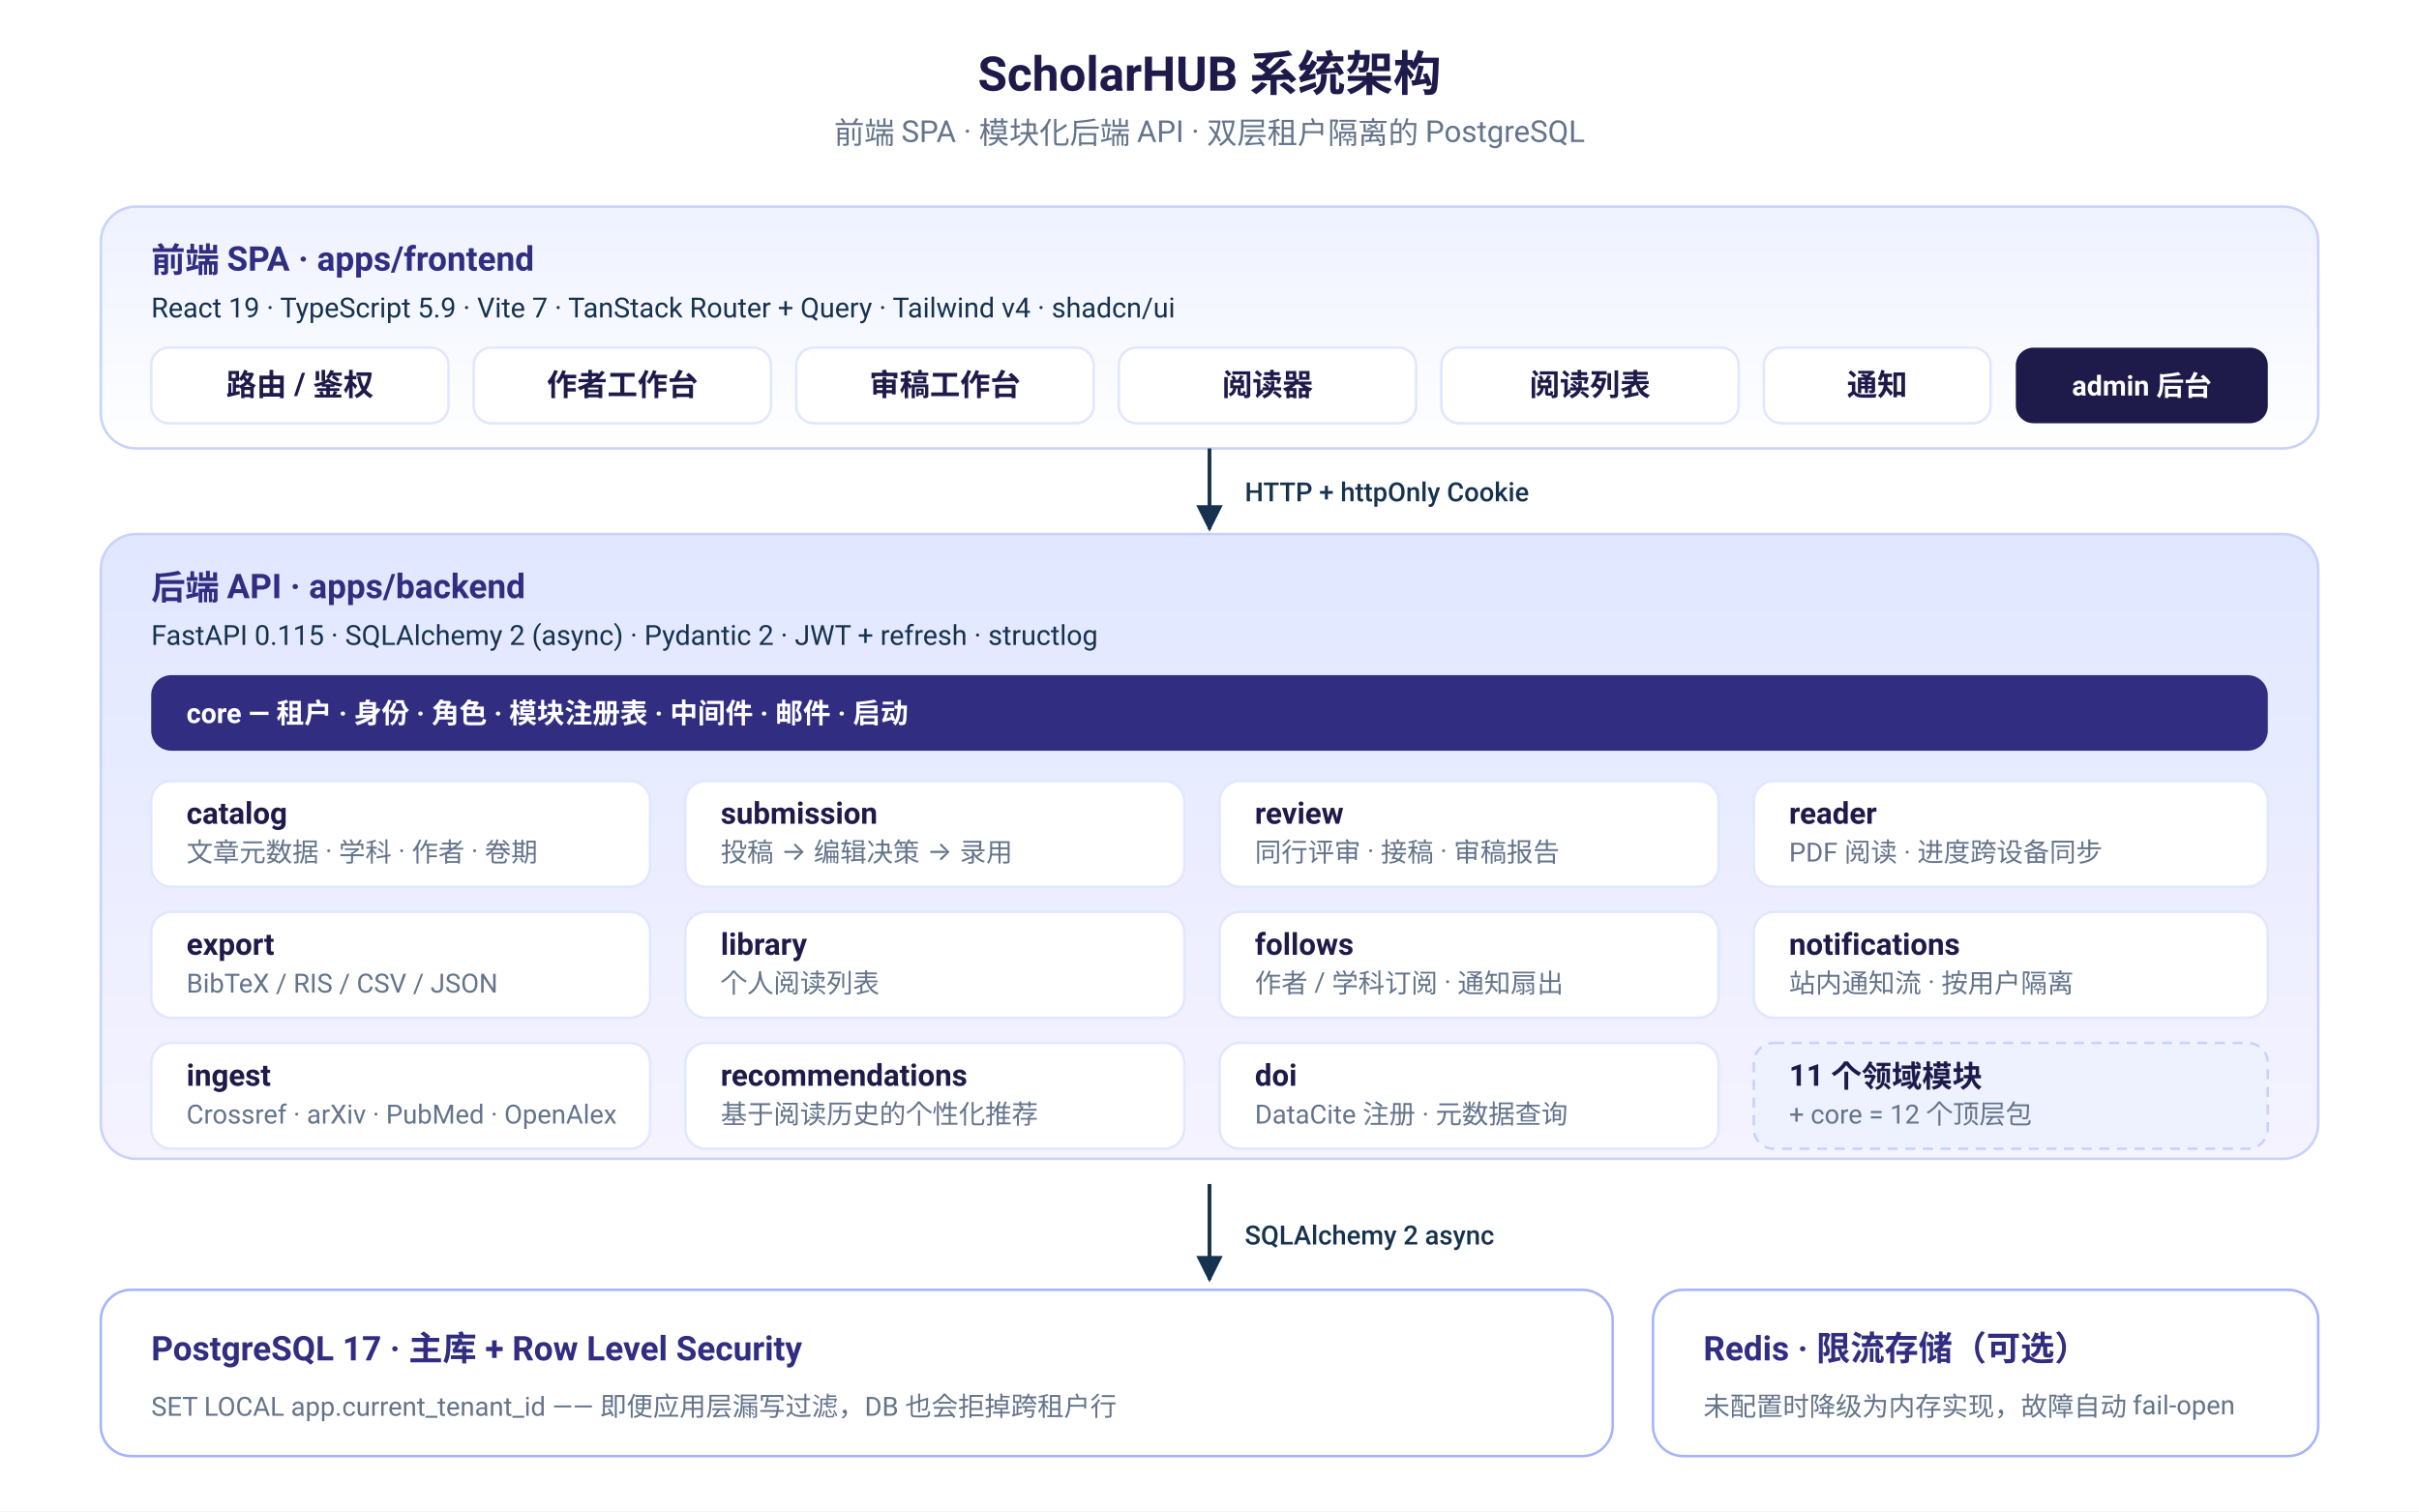
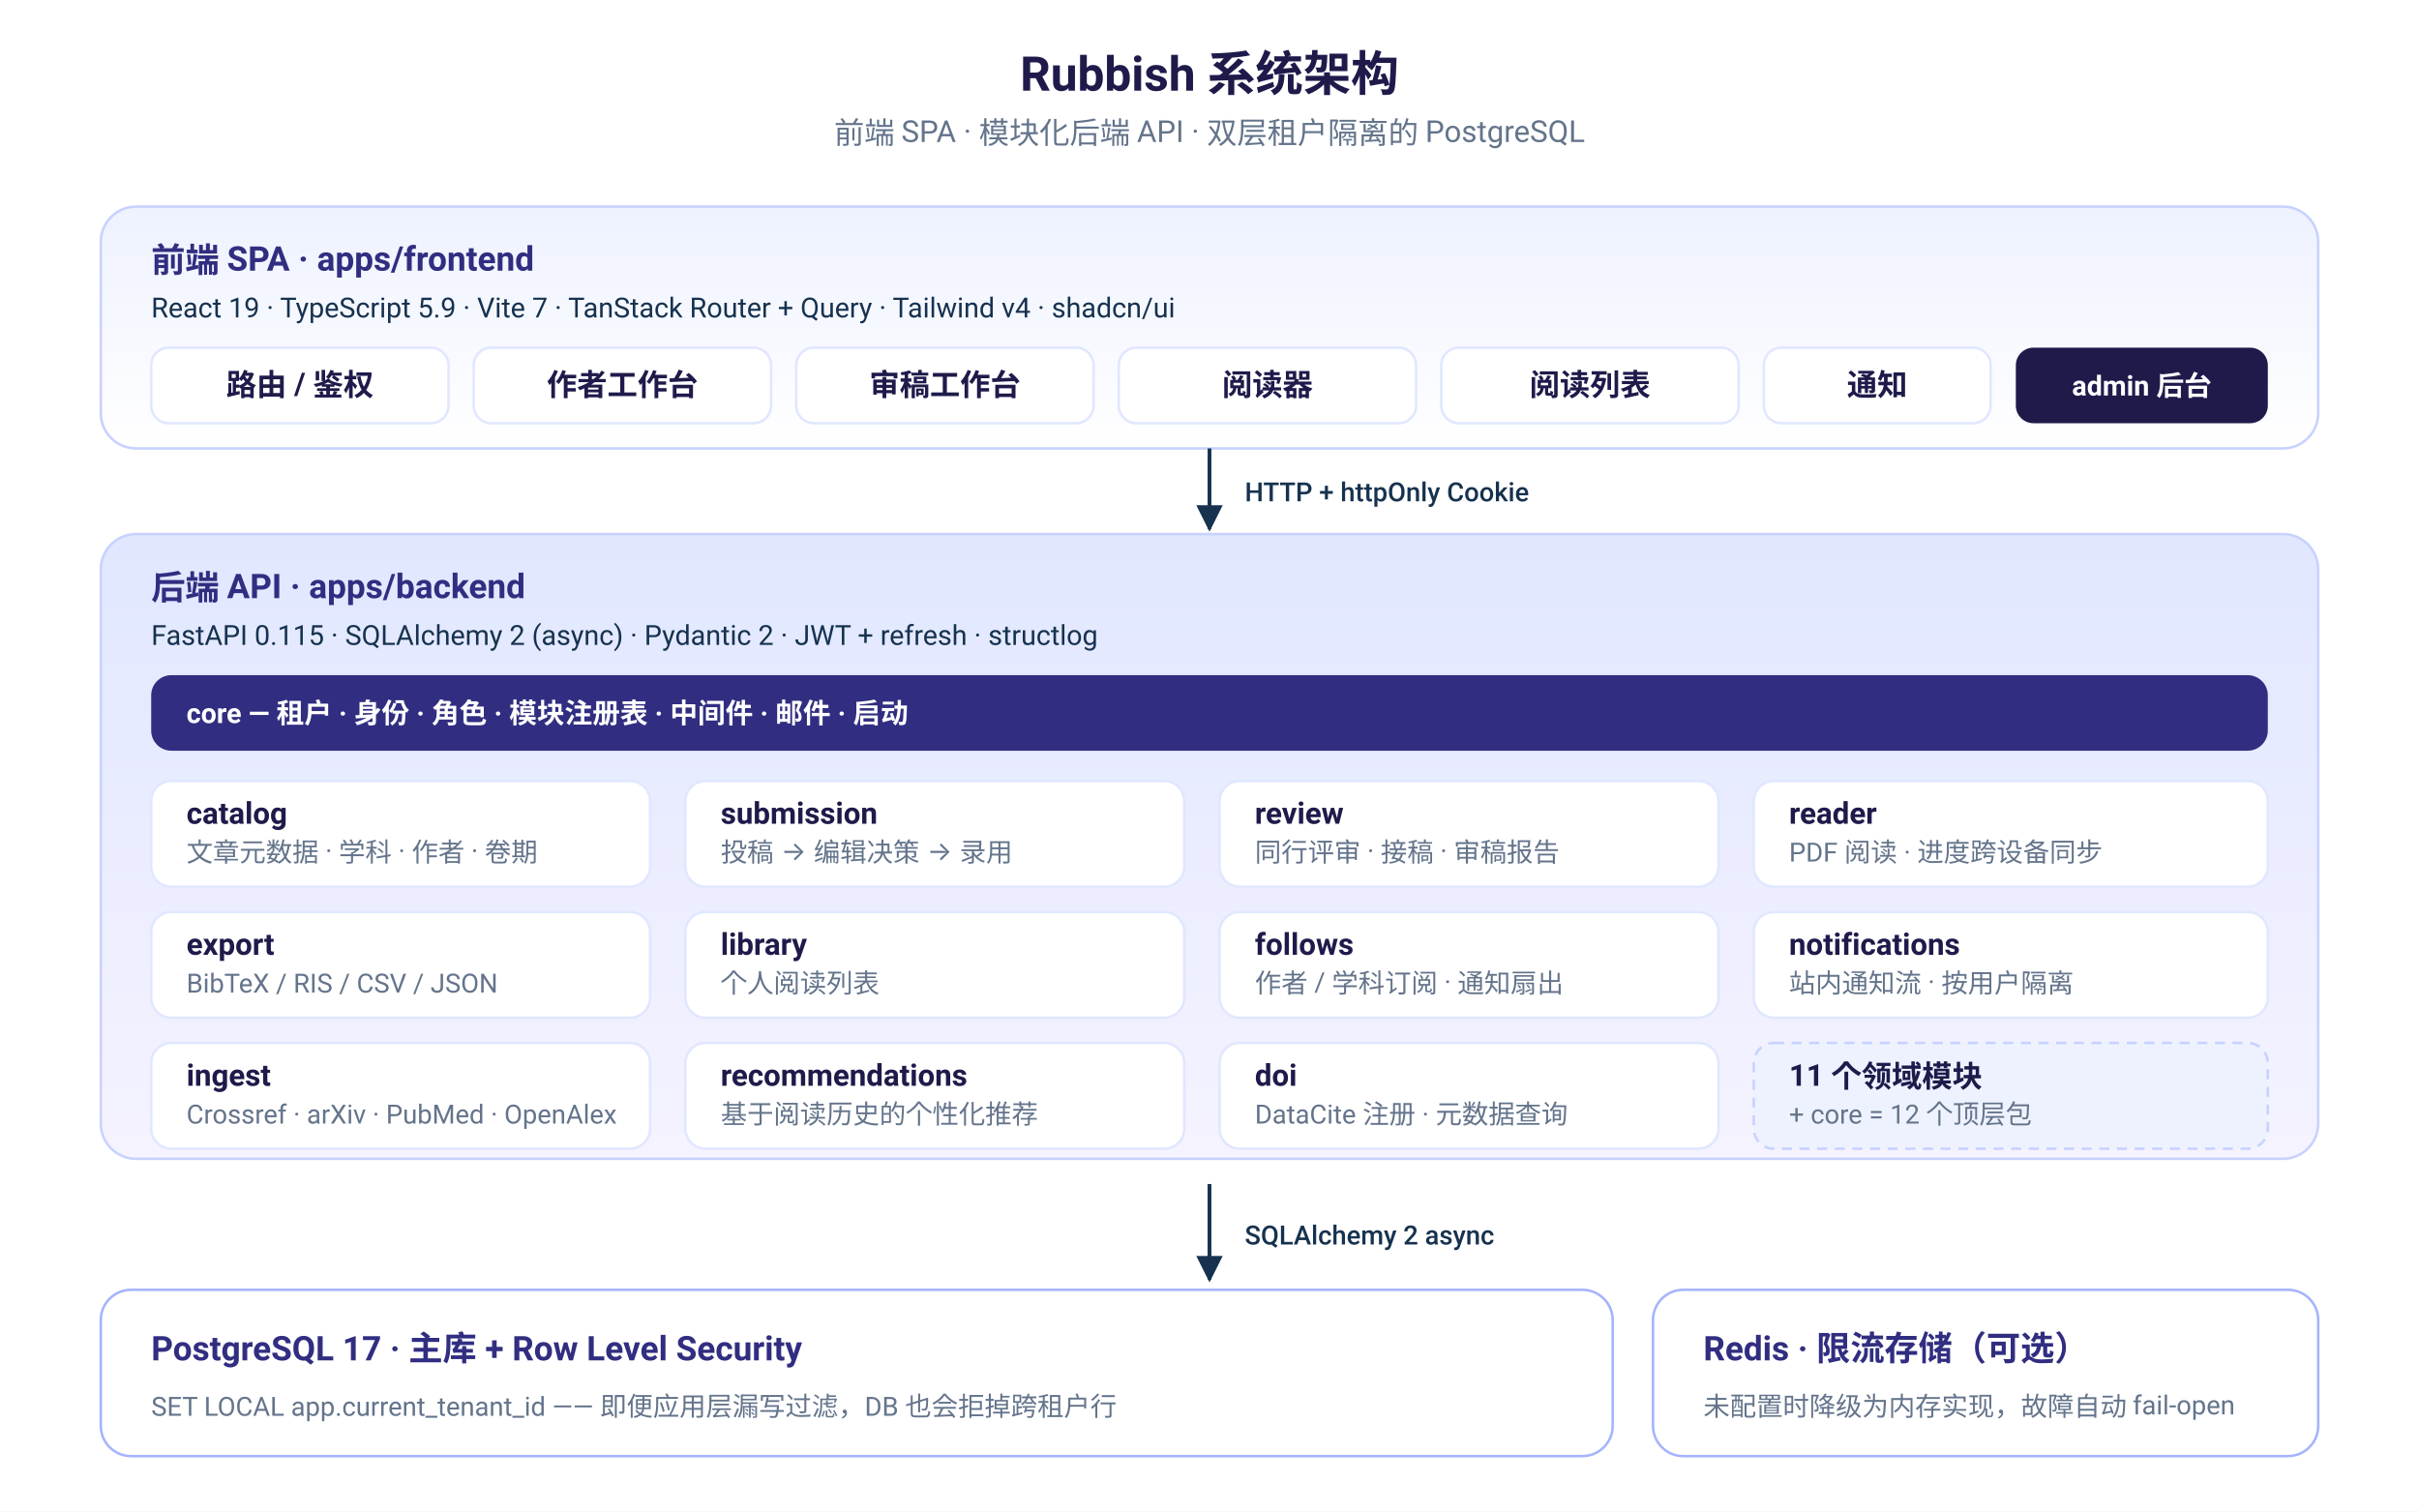
- <svg xmlns="http://www.w3.org/2000/svg" viewBox="0 0 960 600" width="960" height="600" role="img" aria-label="ScholarHUB 系统架构">
+ <svg xmlns="http://www.w3.org/2000/svg" viewBox="0 0 960 600" width="960" height="600" role="img" aria-label="Rubbish 系统架构">
  <defs>
    <linearGradient id="fe-fill" x1="0" y1="0" x2="0" y2="1">
      <stop offset="0%" stop-color="#EEF2FF" />
      <stop offset="100%" stop-color="#FFFFFF" />
    </linearGradient>
    <linearGradient id="be-fill" x1="0" y1="0" x2="0" y2="1">
      <stop offset="0%" stop-color="#E0E7FF" />
      <stop offset="100%" stop-color="#F5F3FF" />
    </linearGradient>
    <marker id="ar" viewBox="0 0 10 10" refX="9" refY="5" markerWidth="7" markerHeight="7" orient="auto-start-reverse">
      <path d="M 0 0 L 10 5 L 0 10 z" fill="#16324F" />
    </marker>
    <style>
      .h1    { font: 700 19px ui-sans-serif, system-ui, -apple-system, "Segoe UI", Roboto, sans-serif; fill: #1E1B4B; }
      .sub   { font: 400 12px ui-sans-serif, system-ui, -apple-system, "Segoe UI", Roboto, sans-serif; fill: #64748B; }
      .h2    { font: 700 13.5px ui-sans-serif, system-ui, -apple-system, "Segoe UI", Roboto, sans-serif; fill: #312E81; }
      .tech  { font: 400 11px ui-sans-serif, system-ui, -apple-system, "Segoe UI", Roboto, sans-serif; fill: #16324F; }
      .mod   { font: 600 12px ui-sans-serif, system-ui, -apple-system, "Segoe UI", Roboto, sans-serif; fill: #1E1B4B; }
      .modd  { font: 400 10.5px ui-sans-serif, system-ui, -apple-system, "Segoe UI", Roboto, sans-serif; fill: #64748B; }
      .chip  { font: 600 11px ui-sans-serif, system-ui, -apple-system, "Segoe UI", Roboto, sans-serif; fill: #FFFFFF; }
      .edge  { font: 500 10.5px ui-sans-serif, system-ui, -apple-system, "Segoe UI", Roboto, sans-serif; fill: #16324F; }
    </style>
  </defs>
  <rect width="960" height="600" fill="#FFFFFF" />
-   <text x="480" y="36" text-anchor="middle" class="h1">ScholarHUB 系统架构</text>
+   <text x="480" y="36" text-anchor="middle" class="h1">Rubbish 系统架构</text>
  <text x="480" y="57" text-anchor="middle" class="sub">前端 SPA · 模块化后端 API · 双层租户隔离的 PostgreSQL</text>
  <rect x="40" y="82" width="880" height="96" rx="14" fill="url(#fe-fill)" stroke="#C7D2FE" />
  <text x="60" y="108" class="h2">前端 SPA · apps/frontend</text>
  <text x="60" y="126" class="tech">React 19 · TypeScript 5.9 · Vite 7 · TanStack Router + Query · Tailwind v4 · shadcn/ui</text>
  <g>
    <rect x="60" y="138" width="118" height="30" rx="7" fill="#FFFFFF" stroke="#E0E7FF" />
    <text x="119" y="157" text-anchor="middle" class="mod">路由 / 鉴权</text>
    <rect x="188" y="138" width="118" height="30" rx="7" fill="#FFFFFF" stroke="#E0E7FF" />
    <text x="247" y="157" text-anchor="middle" class="mod">作者工作台</text>
    <rect x="316" y="138" width="118" height="30" rx="7" fill="#FFFFFF" stroke="#E0E7FF" />
    <text x="375" y="157" text-anchor="middle" class="mod">审稿工作台</text>
    <rect x="444" y="138" width="118" height="30" rx="7" fill="#FFFFFF" stroke="#E0E7FF" />
    <text x="503" y="157" text-anchor="middle" class="mod">阅读器</text>
    <rect x="572" y="138" width="118" height="30" rx="7" fill="#FFFFFF" stroke="#E0E7FF" />
    <text x="631" y="157" text-anchor="middle" class="mod">阅读列表</text>
    <rect x="700" y="138" width="90" height="30" rx="7" fill="#FFFFFF" stroke="#E0E7FF" />
    <text x="745" y="157" text-anchor="middle" class="mod">通知</text>
    <rect x="800" y="138" width="100" height="30" rx="7" fill="#1E1B4B" />
    <text x="850" y="157" text-anchor="middle" class="chip">admin 后台</text>
  </g>
  <line x1="480" y1="178" x2="480" y2="210" stroke="#16324F" stroke-width="1.5" marker-end="url(#ar)" />
  <text x="494" y="199" class="edge">HTTP + httpOnly Cookie</text>
  <rect x="40" y="212" width="880" height="248" rx="14" fill="url(#be-fill)" stroke="#C7D2FE" />
  <text x="60" y="238" class="h2">后端 API · apps/backend</text>
  <text x="60" y="256" class="tech">FastAPI 0.115 · SQLAlchemy 2 (async) · Pydantic 2 · JWT + refresh · structlog</text>
  <rect x="60" y="268" width="840" height="30" rx="8" fill="#312E81" />
  <text x="74" y="287" class="chip">core — 租户 · 身份 · 角色 · 模块注册表 · 中间件 · 邮件 · 启动</text>
  <g>
    <rect x="60" y="310" width="198" height="42" rx="8" fill="#FFFFFF" stroke="#E0E7FF" />
    <text x="74" y="327" class="mod">catalog</text>
    <text x="74" y="342" class="modd">文章元数据 · 学科 · 作者 · 卷期</text>
    <rect x="272" y="310" width="198" height="42" rx="8" fill="#FFFFFF" stroke="#E0E7FF" />
    <text x="286" y="327" class="mod">submission</text>
    <text x="286" y="342" class="modd">投稿 → 编辑决策 → 录用</text>
    <rect x="484" y="310" width="198" height="42" rx="8" fill="#FFFFFF" stroke="#E0E7FF" />
    <text x="498" y="327" class="mod">review</text>
    <text x="498" y="342" class="modd">同行评审 · 接稿 · 审稿报告</text>
    <rect x="696" y="310" width="204" height="42" rx="8" fill="#FFFFFF" stroke="#E0E7FF" />
    <text x="710" y="327" class="mod">reader</text>
    <text x="710" y="342" class="modd">PDF 阅读 · 进度跨设备同步</text>
    <rect x="60" y="362" width="198" height="42" rx="8" fill="#FFFFFF" stroke="#E0E7FF" />
    <text x="74" y="379" class="mod">export</text>
    <text x="74" y="394" class="modd">BibTeX / RIS / CSV / JSON</text>
    <rect x="272" y="362" width="198" height="42" rx="8" fill="#FFFFFF" stroke="#E0E7FF" />
    <text x="286" y="379" class="mod">library</text>
    <text x="286" y="394" class="modd">个人阅读列表</text>
    <rect x="484" y="362" width="198" height="42" rx="8" fill="#FFFFFF" stroke="#E0E7FF" />
    <text x="498" y="379" class="mod">follows</text>
    <text x="498" y="394" class="modd">作者 / 学科订阅 · 通知扇出</text>
    <rect x="696" y="362" width="204" height="42" rx="8" fill="#FFFFFF" stroke="#E0E7FF" />
    <text x="710" y="379" class="mod">notifications</text>
    <text x="710" y="394" class="modd">站内通知流 · 按用户隔离</text>
    <rect x="60" y="414" width="198" height="42" rx="8" fill="#FFFFFF" stroke="#E0E7FF" />
    <text x="74" y="431" class="mod">ingest</text>
    <text x="74" y="446" class="modd">Crossref · arXiv · PubMed · OpenAlex</text>
    <rect x="272" y="414" width="198" height="42" rx="8" fill="#FFFFFF" stroke="#E0E7FF" />
    <text x="286" y="431" class="mod">recommendations</text>
    <text x="286" y="446" class="modd">基于阅读历史的个性化推荐</text>
    <rect x="484" y="414" width="198" height="42" rx="8" fill="#FFFFFF" stroke="#E0E7FF" />
    <text x="498" y="431" class="mod">doi</text>
    <text x="498" y="446" class="modd">DataCite 注册 · 元数据查询</text>
    <rect x="696" y="414" width="204" height="42" rx="8" fill="#EEF2FF" stroke="#C7D2FE" stroke-dasharray="4 3" />
    <text x="710" y="431" class="mod">11 个领域模块</text>
    <text x="710" y="446" class="modd">+ core = 12 个顶层包</text>
  </g>
  <line x1="480" y1="470" x2="480" y2="508" stroke="#16324F" stroke-width="1.5" marker-end="url(#ar)" />
  <text x="494" y="494" class="edge">SQLAlchemy 2 async</text>
  <rect x="40" y="512" width="600" height="66" rx="12" fill="#FFFFFF" stroke="#A5B4FC" />
  <text x="60" y="540" class="h2">PostgreSQL 17 · 主库 + Row Level Security</text>
  <text x="60" y="562" class="modd">SET LOCAL app.current_tenant_id —— 即便应用层漏写过滤，DB 也会拒掉跨租户行</text>
  <rect x="656" y="512" width="264" height="66" rx="12" fill="#FFFFFF" stroke="#A5B4FC" />
  <text x="676" y="540" class="h2">Redis · 限流存储（可选）</text>
  <text x="676" y="562" class="modd">未配置时降级为内存实现，故障自动 fail-open</text>
</svg>
